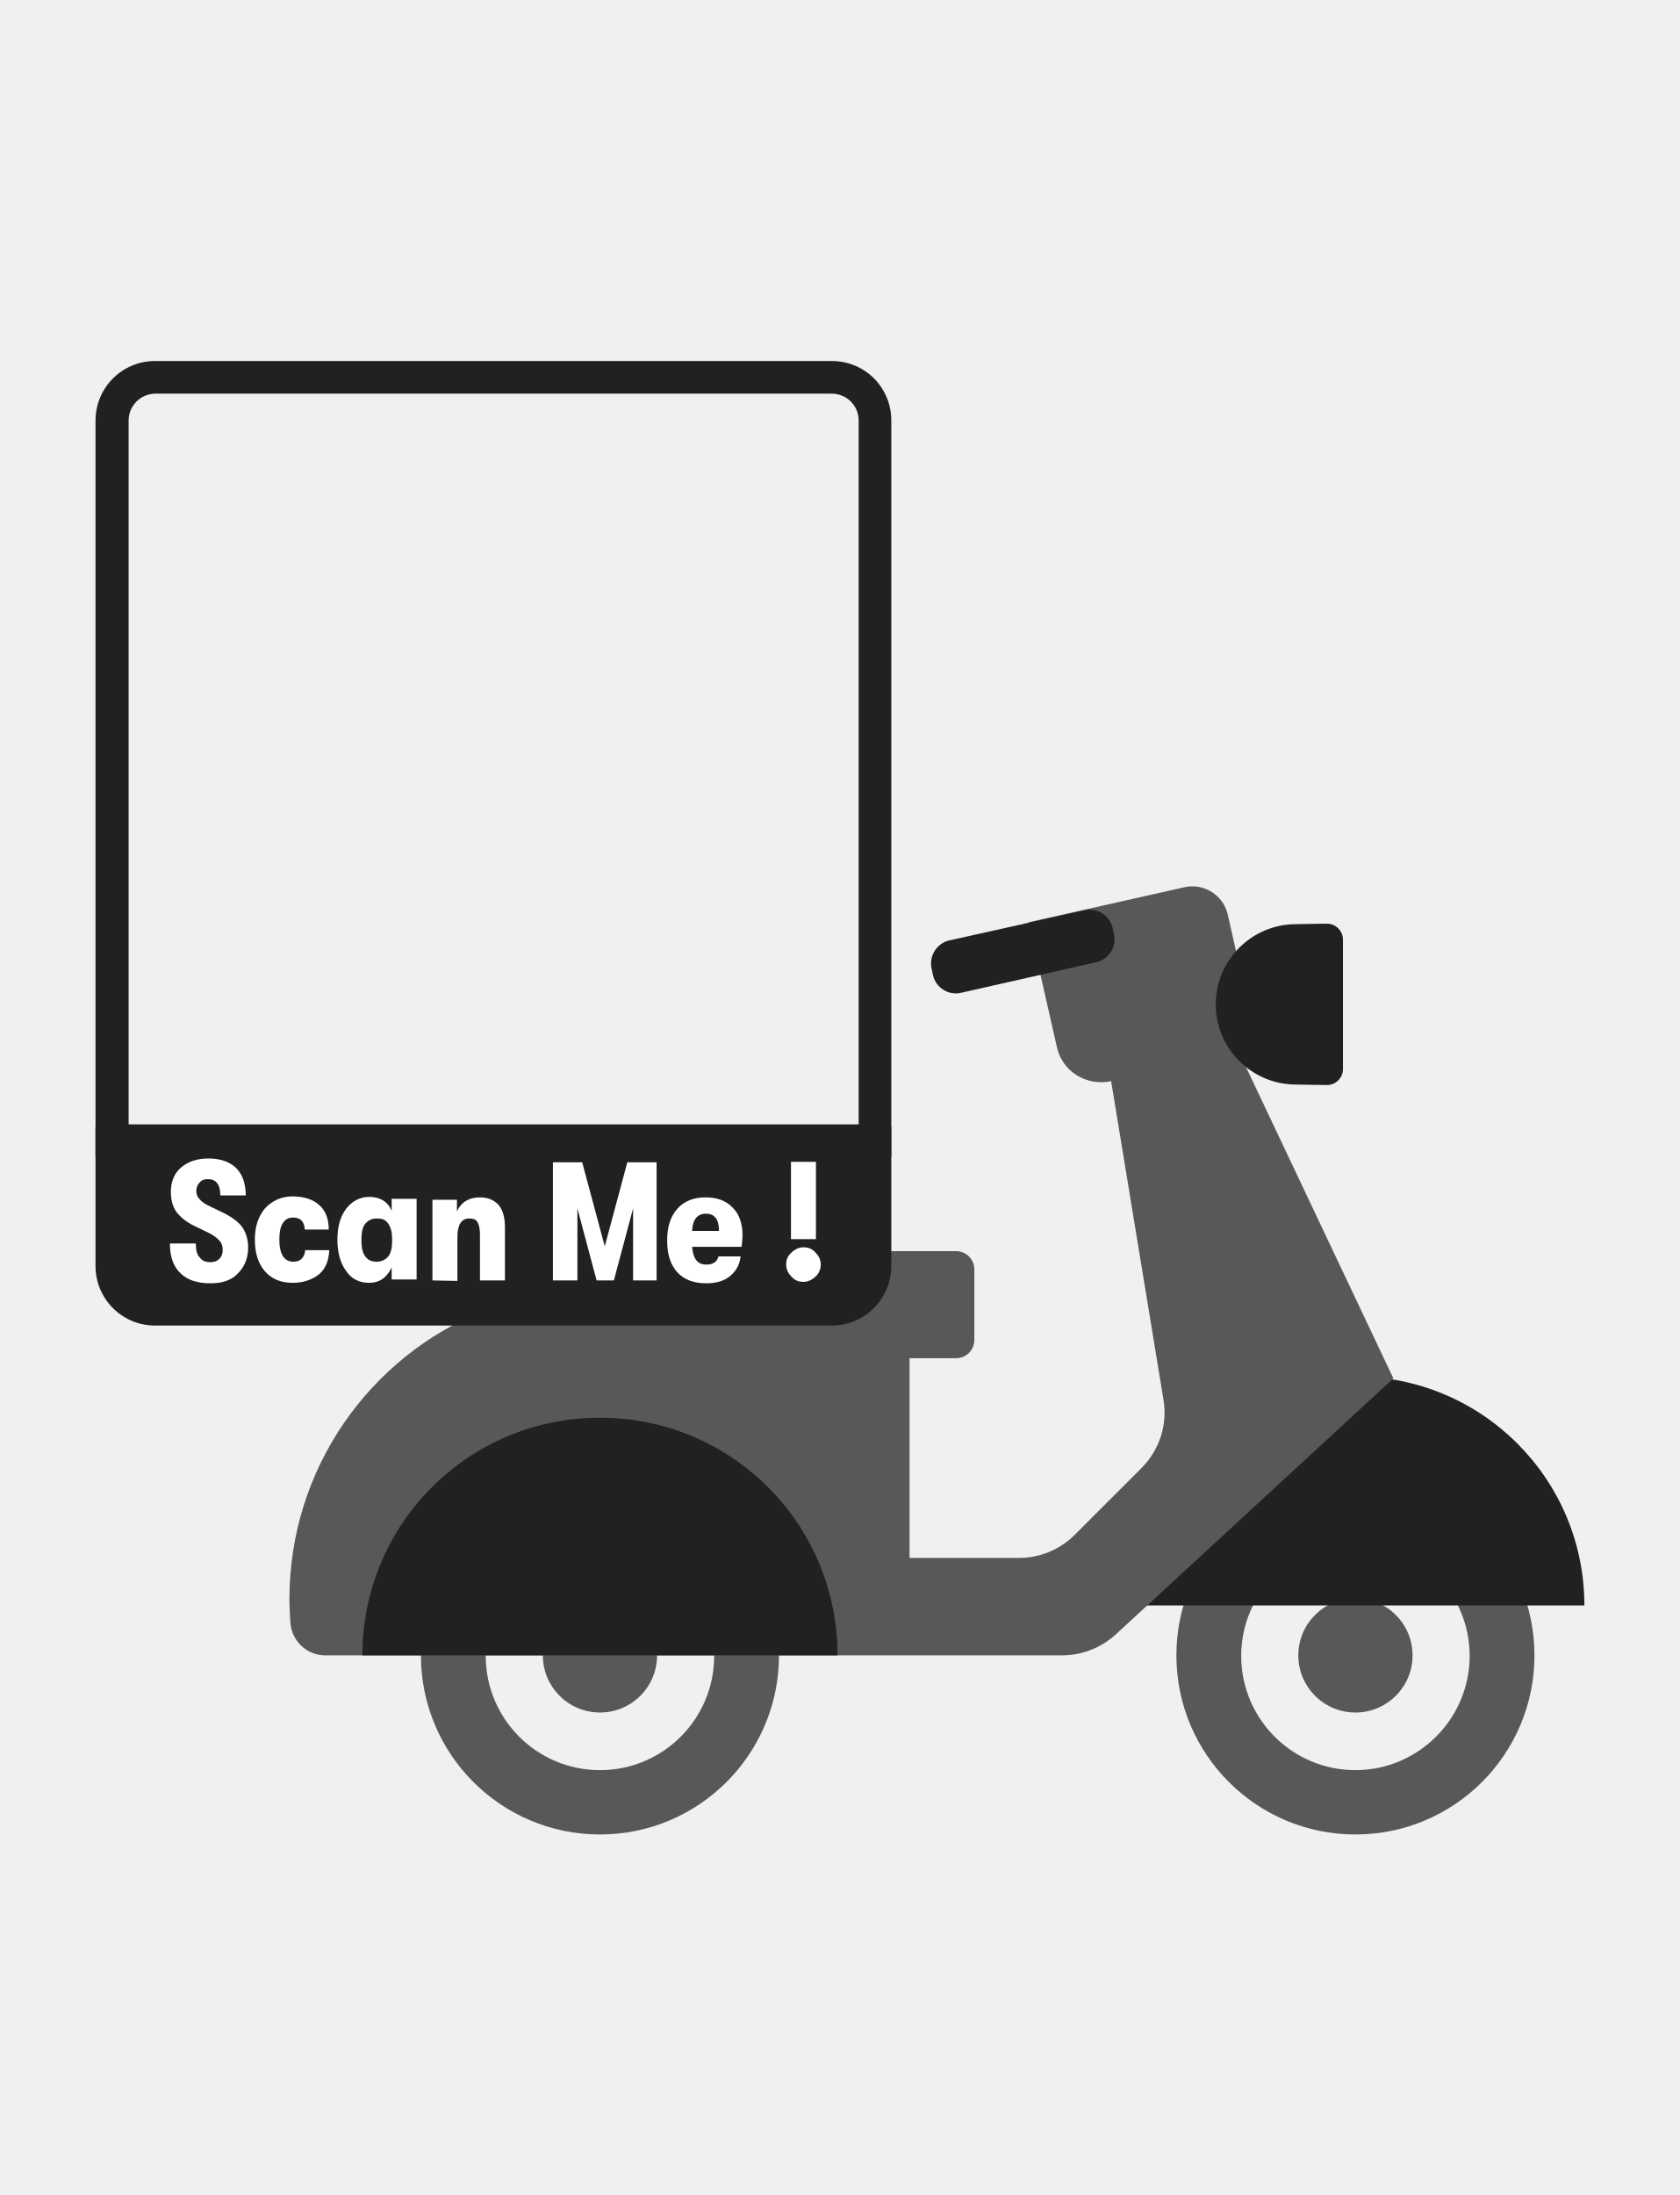
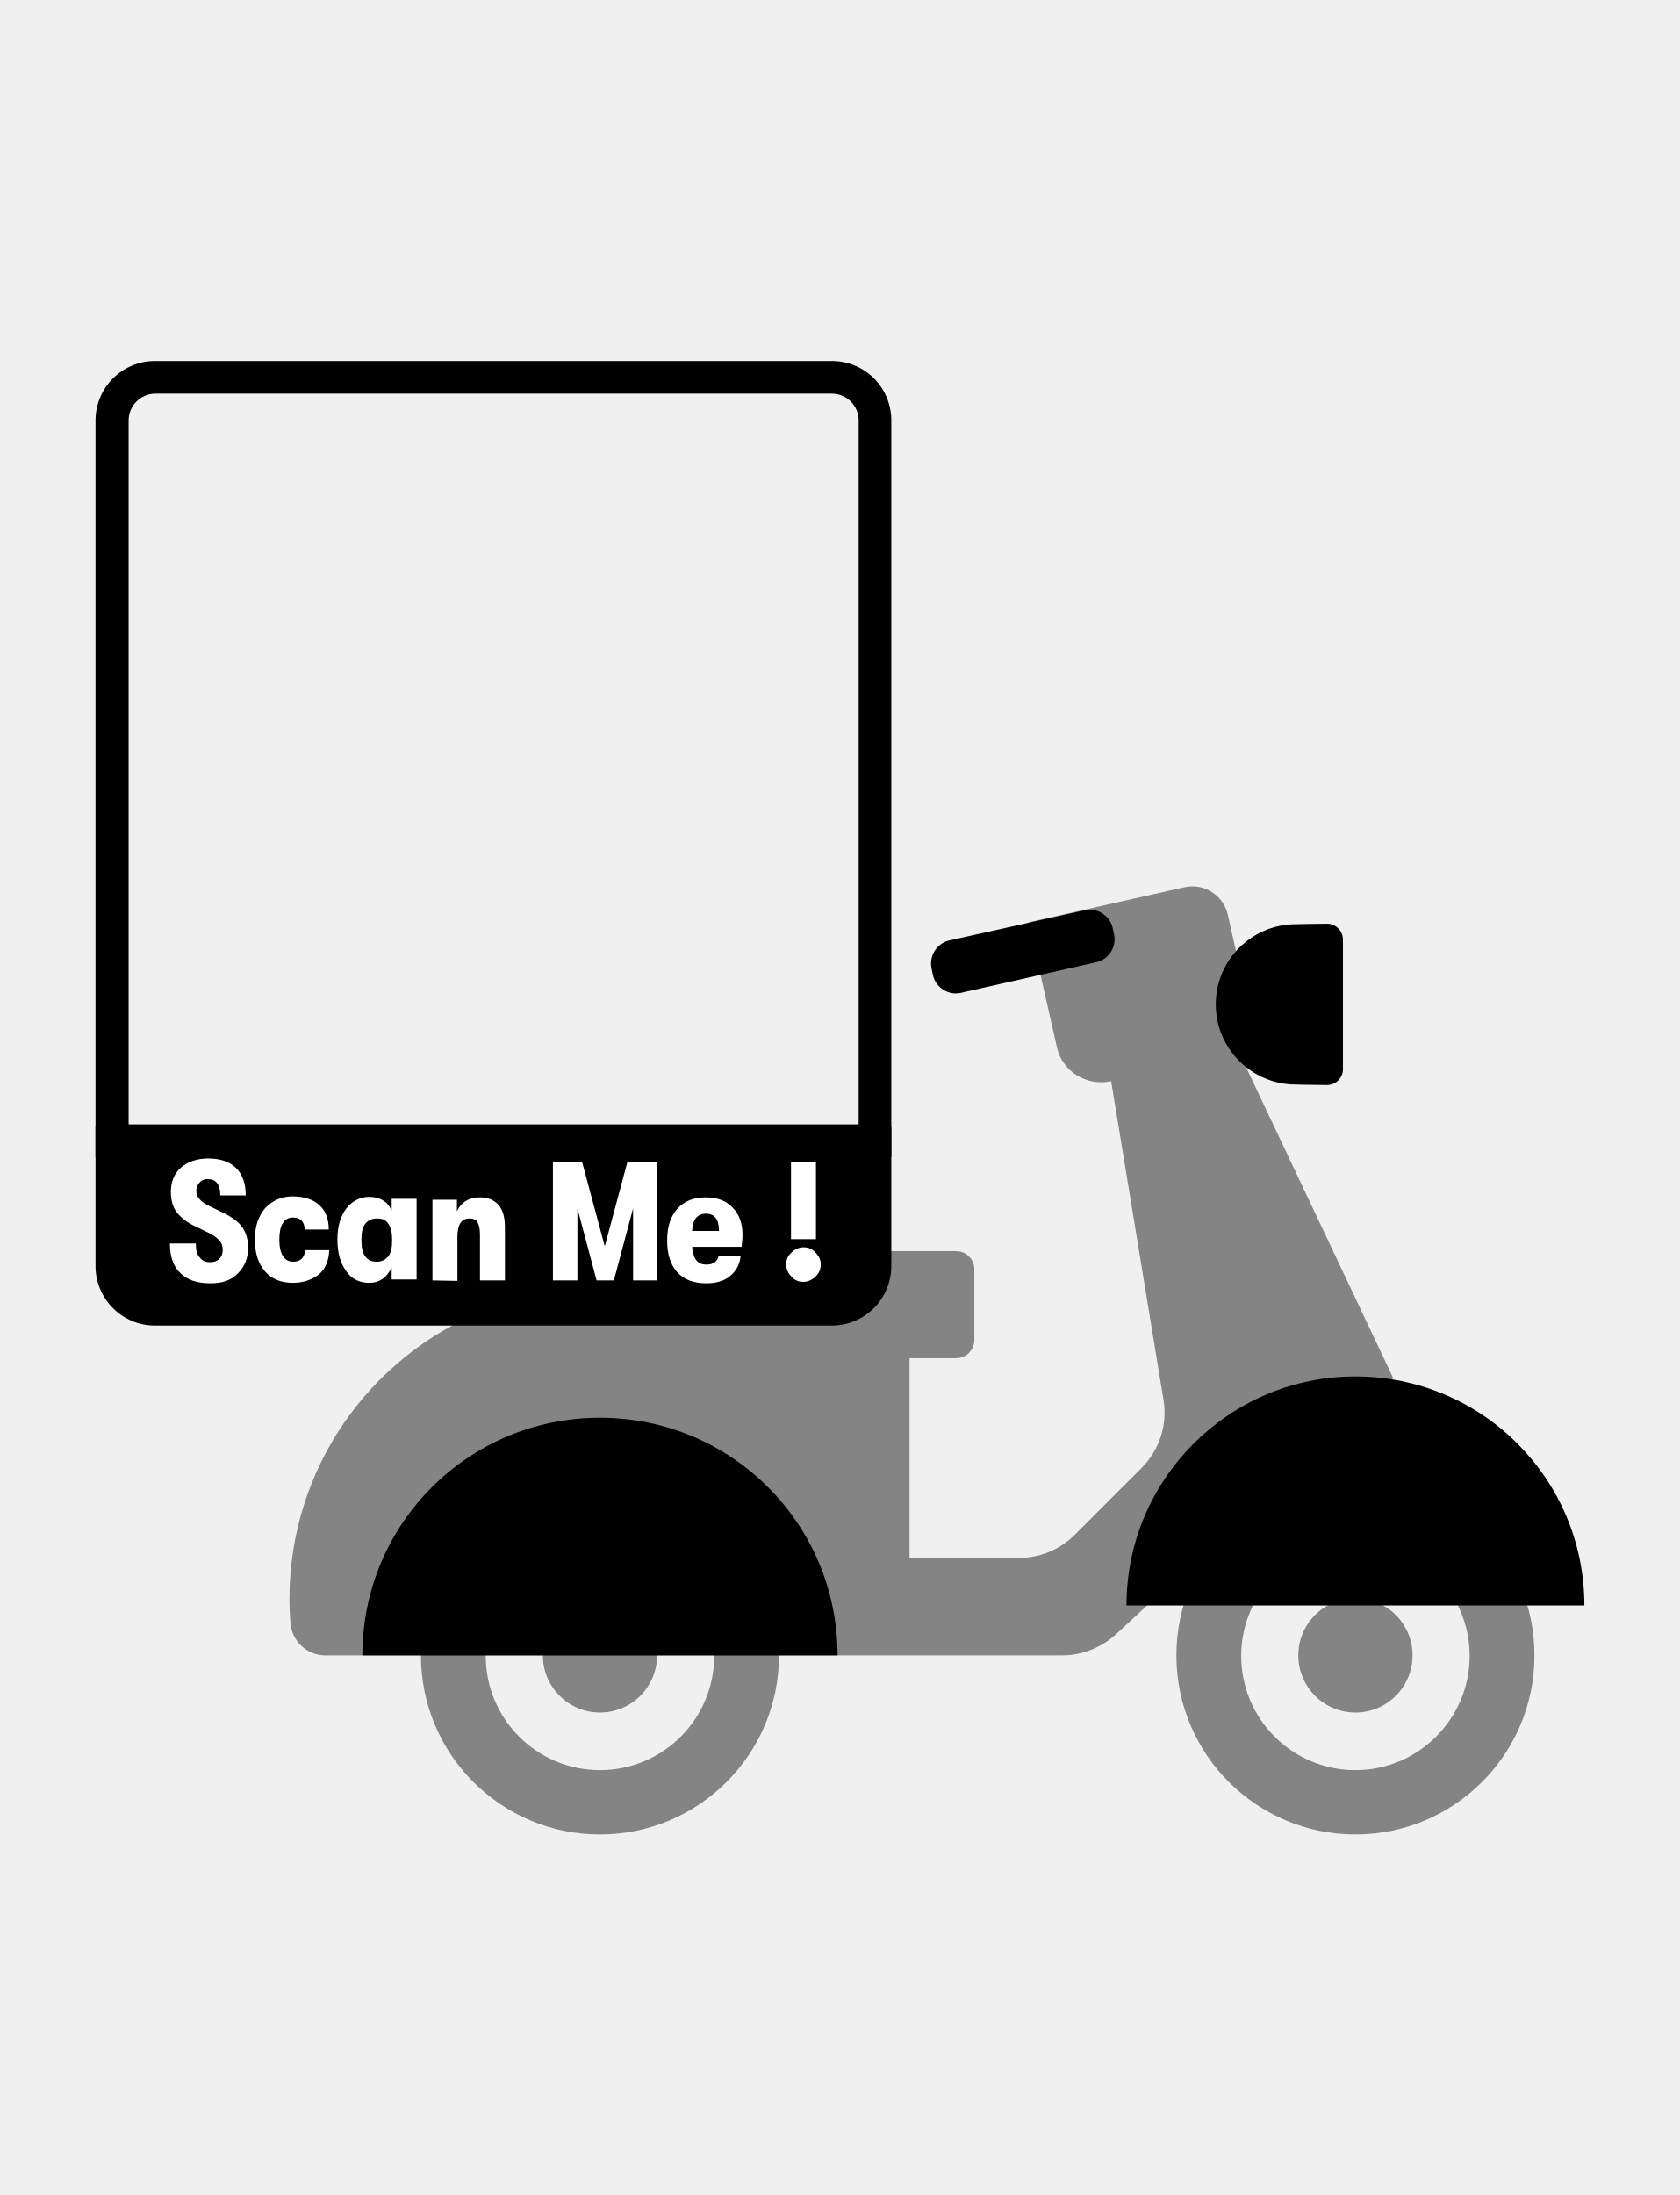
<svg xmlns="http://www.w3.org/2000/svg" width="320" height="418" viewBox="-15 40 350 338" fill="none">
-   <path d="M267.4 287.9C246.8 287.9 230.1 304.6 230.1 325.2C230.1 345.8 246.8 362.5 267.4 362.5C288 362.5 304.7 345.8 304.7 325.2C304.7 304.6 288 287.9 267.4 287.9ZM267.4 349.1C254.2 349.1 243.6 338.4 243.6 325.3C243.6 312.2 254.3 301.5 267.4 301.5C280.5 301.5 291.2 312.2 291.2 325.3C291.2 338.4 280.5 349.1 267.4 349.1Z" fill="#585858" />
-   <path d="M267.4 337.1C273.972 337.1 279.3 331.772 279.3 325.2C279.3 318.628 273.972 313.3 267.4 313.3C260.828 313.3 255.5 318.628 255.5 325.2C255.5 331.772 260.828 337.1 267.4 337.1Z" fill="#585858" />
-   <path d="M110 287.9C89.4 287.9 72.7 304.6 72.7 325.2C72.7 345.8 89.4 362.5 110 362.5C130.6 362.5 147.3 345.8 147.3 325.2C147.3 304.6 130.6 287.9 110 287.9ZM110 349.1C96.8 349.1 86.2 338.4 86.2 325.3C86.2 312.2 96.9 301.5 110 301.5C123.1 301.5 133.8 312.2 133.8 325.3C133.8 338.4 123.2 349.1 110 349.1Z" fill="#585858" />
-   <path d="M110 337.1C116.572 337.1 121.9 331.772 121.9 325.2C121.9 318.628 116.572 313.3 110 313.3C103.428 313.3 98.1 318.628 98.1 325.2C98.1 331.772 103.428 337.1 110 337.1Z" fill="#585858" />
-   <path d="M315.1 314.8C315.1 288.4 293.7 267.1 267.4 267.1C241.1 267.1 219.7 288.5 219.7 314.8H315.1Z" fill="#212121" />
-   <path d="M275.3 267.5L243.2 199.7L247.1 198.8L240.8 170.9C239.9 166.9 235.9 164.3 231.8 165.2L199.3 172.5L205.2 198.5C206.3 203.6 211.4 206.7 216.5 205.6L227.4 271.9C228.3 277.1 226.6 282.4 222.8 286.2L208.9 300.1C205.8 303.2 201.6 304.9 197.3 304.9H174.5V263.3H184.2C186.3 263.3 188 261.6 188 259.5V244.8C188 242.7 186.3 241 184.2 241H89.6C87.5 241 85.8 242.7 85.8 244.8V253.4C62 263 45.3 286.3 45.3 313.5C45.3 315.1 45.4 316.8 45.5 318.4C45.8 322.2 48.9 325.2 52.8 325.2H206.3C210.4 325.2 214.4 323.6 217.4 320.9L275.1 267.7V267.6L275.3 267.5Z" fill="#585858" />
-   <path d="M182.7 176.3L211 170C213.6 169.4 216.2 171.1 216.8 173.6L217.1 175C217.7 177.6 216 180.2 213.5 180.8L185.2 187.2C182.6 187.8 180 186.1 179.4 183.6L179.1 182.2C178.5 179.5 180.2 176.9 182.7 176.3Z" fill="#212121" />
-   <path d="M264.8 176.1C264.8 174.3 263.3 172.8 261.5 172.8C258.9 172.8 255.6 172.9 255 172.9C245.8 172.9 238.3 180.4 238.3 189.6C238.3 198.8 245.8 206.3 255 206.3C255.7 206.3 258.9 206.4 261.5 206.4C263.3 206.4 264.8 204.9 264.8 203.1V176.1Z" fill="#212121" />
-   <path d="M159.5 325.2C159.5 297.8 137.4 275.7 110 275.7C82.6 275.7 60.5 297.8 60.5 325.2H159.5Z" fill="#212121" />
-   <path d="M158.3 62.4C161.4 62.4 163.9 64.9 163.9 68V214.6H11.8V68C11.8 64.9 14.3 62.4 17.4 62.4H158.3ZM158.3 55.6H17.3C10.4 55.6 4.9 61.2 4.9 68V221.4H170.7V68C170.7 61.1 165.2 55.6 158.3 55.6Z" fill="#212121" />
-   <path d="M158.3 256.5H17.3C10.4 256.5 4.9 250.9 4.9 244.1V215.1H170.7V244.1C170.7 250.9 165.2 256.5 158.3 256.5Z" fill="#212121" />
+   <path d="M267.4 287.9C246.8 287.9 230.1 304.6 230.1 325.2C230.1 345.8 246.8 362.5 267.4 362.5C288 362.5 304.7 345.8 304.7 325.2C304.7 304.6 288 287.9 267.4 287.9ZM267.4 349.1C254.2 349.1 243.6 338.4 243.6 325.3C243.6 312.2 254.3 301.5 267.4 301.5C280.5 301.5 291.2 312.2 291.2 325.3C291.2 338.4 280.5 349.1 267.4 349.1Z" fill="currentColor" opacity="0.45" />
+   <path d="M267.4 337.1C273.972 337.1 279.3 331.772 279.3 325.2C279.3 318.628 273.972 313.3 267.4 313.3C260.828 313.3 255.5 318.628 255.5 325.2C255.5 331.772 260.828 337.1 267.4 337.1Z" fill="currentColor" opacity="0.45" />
+   <path d="M110 287.9C89.4 287.9 72.7 304.6 72.7 325.2C72.7 345.8 89.4 362.5 110 362.5C130.6 362.5 147.3 345.8 147.3 325.2C147.3 304.6 130.6 287.9 110 287.9ZM110 349.1C96.8 349.1 86.2 338.4 86.2 325.3C86.2 312.2 96.9 301.5 110 301.5C123.1 301.5 133.8 312.2 133.8 325.3C133.8 338.4 123.2 349.1 110 349.1Z" fill="currentColor" opacity="0.45" />
+   <path d="M110 337.1C116.572 337.1 121.9 331.772 121.9 325.2C121.9 318.628 116.572 313.3 110 313.3C103.428 313.3 98.1 318.628 98.1 325.2C98.1 331.772 103.428 337.1 110 337.1Z" fill="currentColor" opacity="0.45" />
+   <path d="M315.1 314.8C315.1 288.4 293.7 267.1 267.4 267.1C241.1 267.1 219.7 288.5 219.7 314.8H315.1Z" fill="currentColor" />
+   <path d="M275.3 267.5L243.2 199.7L247.1 198.8L240.8 170.9C239.9 166.9 235.9 164.3 231.8 165.2L199.3 172.5L205.2 198.5C206.3 203.6 211.4 206.7 216.5 205.6L227.4 271.9C228.3 277.1 226.6 282.4 222.8 286.2L208.9 300.1C205.8 303.2 201.6 304.9 197.3 304.9H174.5V263.3H184.2C186.3 263.3 188 261.6 188 259.5V244.8C188 242.7 186.3 241 184.2 241H89.6C87.5 241 85.8 242.7 85.8 244.8V253.4C62 263 45.3 286.3 45.3 313.5C45.3 315.1 45.4 316.8 45.5 318.4C45.8 322.2 48.9 325.2 52.8 325.2H206.3C210.4 325.2 214.4 323.6 217.4 320.9L275.1 267.7V267.6L275.3 267.5Z" fill="currentColor" opacity="0.45" />
+   <path d="M182.7 176.3L211 170C213.6 169.4 216.2 171.1 216.8 173.6L217.1 175C217.7 177.6 216 180.2 213.5 180.8L185.2 187.2C182.6 187.8 180 186.1 179.4 183.6L179.1 182.2C178.5 179.5 180.2 176.9 182.7 176.3Z" fill="currentColor" />
+   <path d="M264.8 176.1C264.8 174.3 263.3 172.8 261.5 172.8C258.9 172.8 255.6 172.9 255 172.9C245.8 172.9 238.3 180.4 238.3 189.6C238.3 198.8 245.8 206.3 255 206.3C255.7 206.3 258.9 206.4 261.5 206.4C263.3 206.4 264.8 204.9 264.8 203.1V176.1Z" fill="currentColor" />
+   <path d="M159.5 325.2C159.5 297.8 137.4 275.7 110 275.7C82.6 275.7 60.5 297.8 60.5 325.2H159.5Z" fill="currentColor" />
+   <path d="M158.3 62.4C161.4 62.4 163.9 64.9 163.9 68V214.6H11.8V68C11.8 64.9 14.3 62.4 17.4 62.4H158.3ZM158.3 55.6H17.3C10.4 55.6 4.9 61.2 4.9 68V221.4H170.7V68C170.7 61.1 165.2 55.6 158.3 55.6Z" fill="currentColor" />
+   <path d="M158.3 256.5H17.3C10.4 256.5 4.9 250.9 4.9 244.1V215.1H170.7V244.1C170.7 250.9 165.2 256.5 158.3 256.5Z" fill="currentColor" />
  <path d="M28.8 247.7C26.1 247.7 24 247 22.6 245.6C21.1 244.2 20.4 242.1 20.4 239.4H25.8C25.8 240.7 26 241.7 26.6 242.3C27.1 243 27.8 243.3 28.8 243.3C29.6 243.3 30.2 243.1 30.7 242.6C31.2 242.1 31.4 241.5 31.4 240.7C31.4 240 31.2 239.3 30.7 238.8C30.3 238.3 29.6 237.8 28.7 237.3L25.6 235.8C23.9 235 22.7 234 21.8 232.9C21 231.8 20.6 230.4 20.6 228.6C20.6 226.6 21.3 224.8 22.7 223.6C24.1 222.4 26 221.7 28.4 221.7C30.9 221.7 32.9 222.4 34.2 223.7C35.5 225 36.2 226.9 36.2 229.4H30.9C30.9 227.1 30 226 28.3 226C27.6 226 27 226.2 26.6 226.7C26.2 227.1 25.9 227.7 25.9 228.4C25.9 229.1 26.1 229.7 26.6 230.2C27 230.7 27.7 231.2 28.8 231.7L32.1 233.3C33.7 234.2 34.9 235.1 35.6 236.2C36.3 237.3 36.7 238.7 36.7 240.2C36.7 242.4 36 244.2 34.6 245.6C33.2 247.1 31.3 247.7 28.8 247.7Z" fill="white" />
  <path d="M46 247.6C43.5 247.6 41.6 246.8 40.2 245.2C38.8 243.6 38.1 241.4 38.1 238.6C38.1 235.9 38.8 233.8 40.2 232.1C41.7 230.5 43.6 229.6 45.9 229.6C48.3 229.6 50.2 230.2 51.5 231.4C52.8 232.5 53.5 234.3 53.5 236.5H48.5C48.4 234.8 47.6 234 46 234C45.1 234 44.4 234.4 43.9 235.2C43.4 236 43.2 237.2 43.2 238.6C43.2 241.6 44.2 243.2 46.1 243.2C47.6 243.2 48.4 242.4 48.6 240.8H53.6C53.5 243 52.8 244.7 51.5 245.8C50.1 246.9 48.3 247.6 46 247.6Z" fill="white" />
  <path d="M61.9 247.6C59.9 247.6 58.2 246.8 57.1 245.1C55.9 243.5 55.3 241.3 55.3 238.6C55.3 235.9 55.9 233.8 57.1 232.2C58.3 230.6 60 229.7 61.9 229.7C64.2 229.7 65.8 230.7 66.6 232.6V230.1H71.8V246.9H66.6V244.4C65.6 246.5 64.1 247.6 61.9 247.6ZM63.5 243.2C64.5 243.2 65.3 242.8 65.9 242.1C66.5 241.3 66.7 240.2 66.7 238.7C66.7 237.2 66.5 236.2 65.9 235.3C65.3 234.4 64.6 234.2 63.5 234.2C62.4 234.2 61.7 234.6 61.1 235.3C60.5 236 60.3 237.2 60.3 238.7C60.3 240.2 60.5 241.3 61.1 242.1C61.7 242.9 62.4 243.2 63.5 243.2Z" fill="white" />
  <path d="M75.1 247.1V230.3H80.2V232.7C81.1 230.8 82.7 229.8 85 229.8C86.6 229.8 87.9 230.3 88.9 231.4C89.8 232.5 90.2 234 90.2 236.1V247.1H85V237.5C85 236.4 84.8 235.5 84.5 235C84.2 234.4 83.6 234.2 82.8 234.2C81.1 234.2 80.3 235.5 80.3 238.1V247.2L75.1 247.1Z" fill="white" />
  <path d="M100.2 247.1V222.5H106.3L111 240L115.7 222.5H121.8V247.1H116.9V232.1L112.9 247.1H109.3L105.3 232.1V247.1H100.2Z" fill="white" />
  <path d="M139.7 237.6C139.7 238.5 139.6 239.2 139.5 240.1H129.2C129.3 241.2 129.5 242.1 130 242.8C130.5 243.5 131.2 243.8 132.2 243.8C133.6 243.8 134.4 243.2 134.7 242.1H139.3C139.1 243.9 138.3 245.2 137.1 246.2C135.9 247.2 134.2 247.7 132.2 247.7C129.6 247.7 127.6 247 126.1 245.4C124.7 243.8 124 241.7 124 238.8C124 235.9 124.7 233.8 126.1 232.2C127.5 230.6 129.5 229.8 132 229.8C134.4 229.8 136.3 230.5 137.6 231.9C139 233.2 139.7 235.3 139.7 237.6ZM129.2 236.8H134.8C134.8 234.4 133.9 233.2 132.1 233.2C130.3 233.2 129.3 234.4 129.2 236.8Z" fill="white" />
  <path d="M154.9 246.3C154.2 247 153.3 247.4 152.4 247.4C151.4 247.4 150.6 247.1 149.9 246.3C149.2 245.6 148.8 244.8 148.8 243.8C148.8 242.8 149.1 242 149.9 241.3C150.6 240.6 151.5 240.2 152.4 240.2C153.4 240.2 154.2 240.5 154.9 241.3C155.6 242 156 242.8 156 243.8C156 244.8 155.6 245.7 154.9 246.3ZM149.8 238.5V222.4H155V238.5H149.8Z" fill="white" />
</svg>
